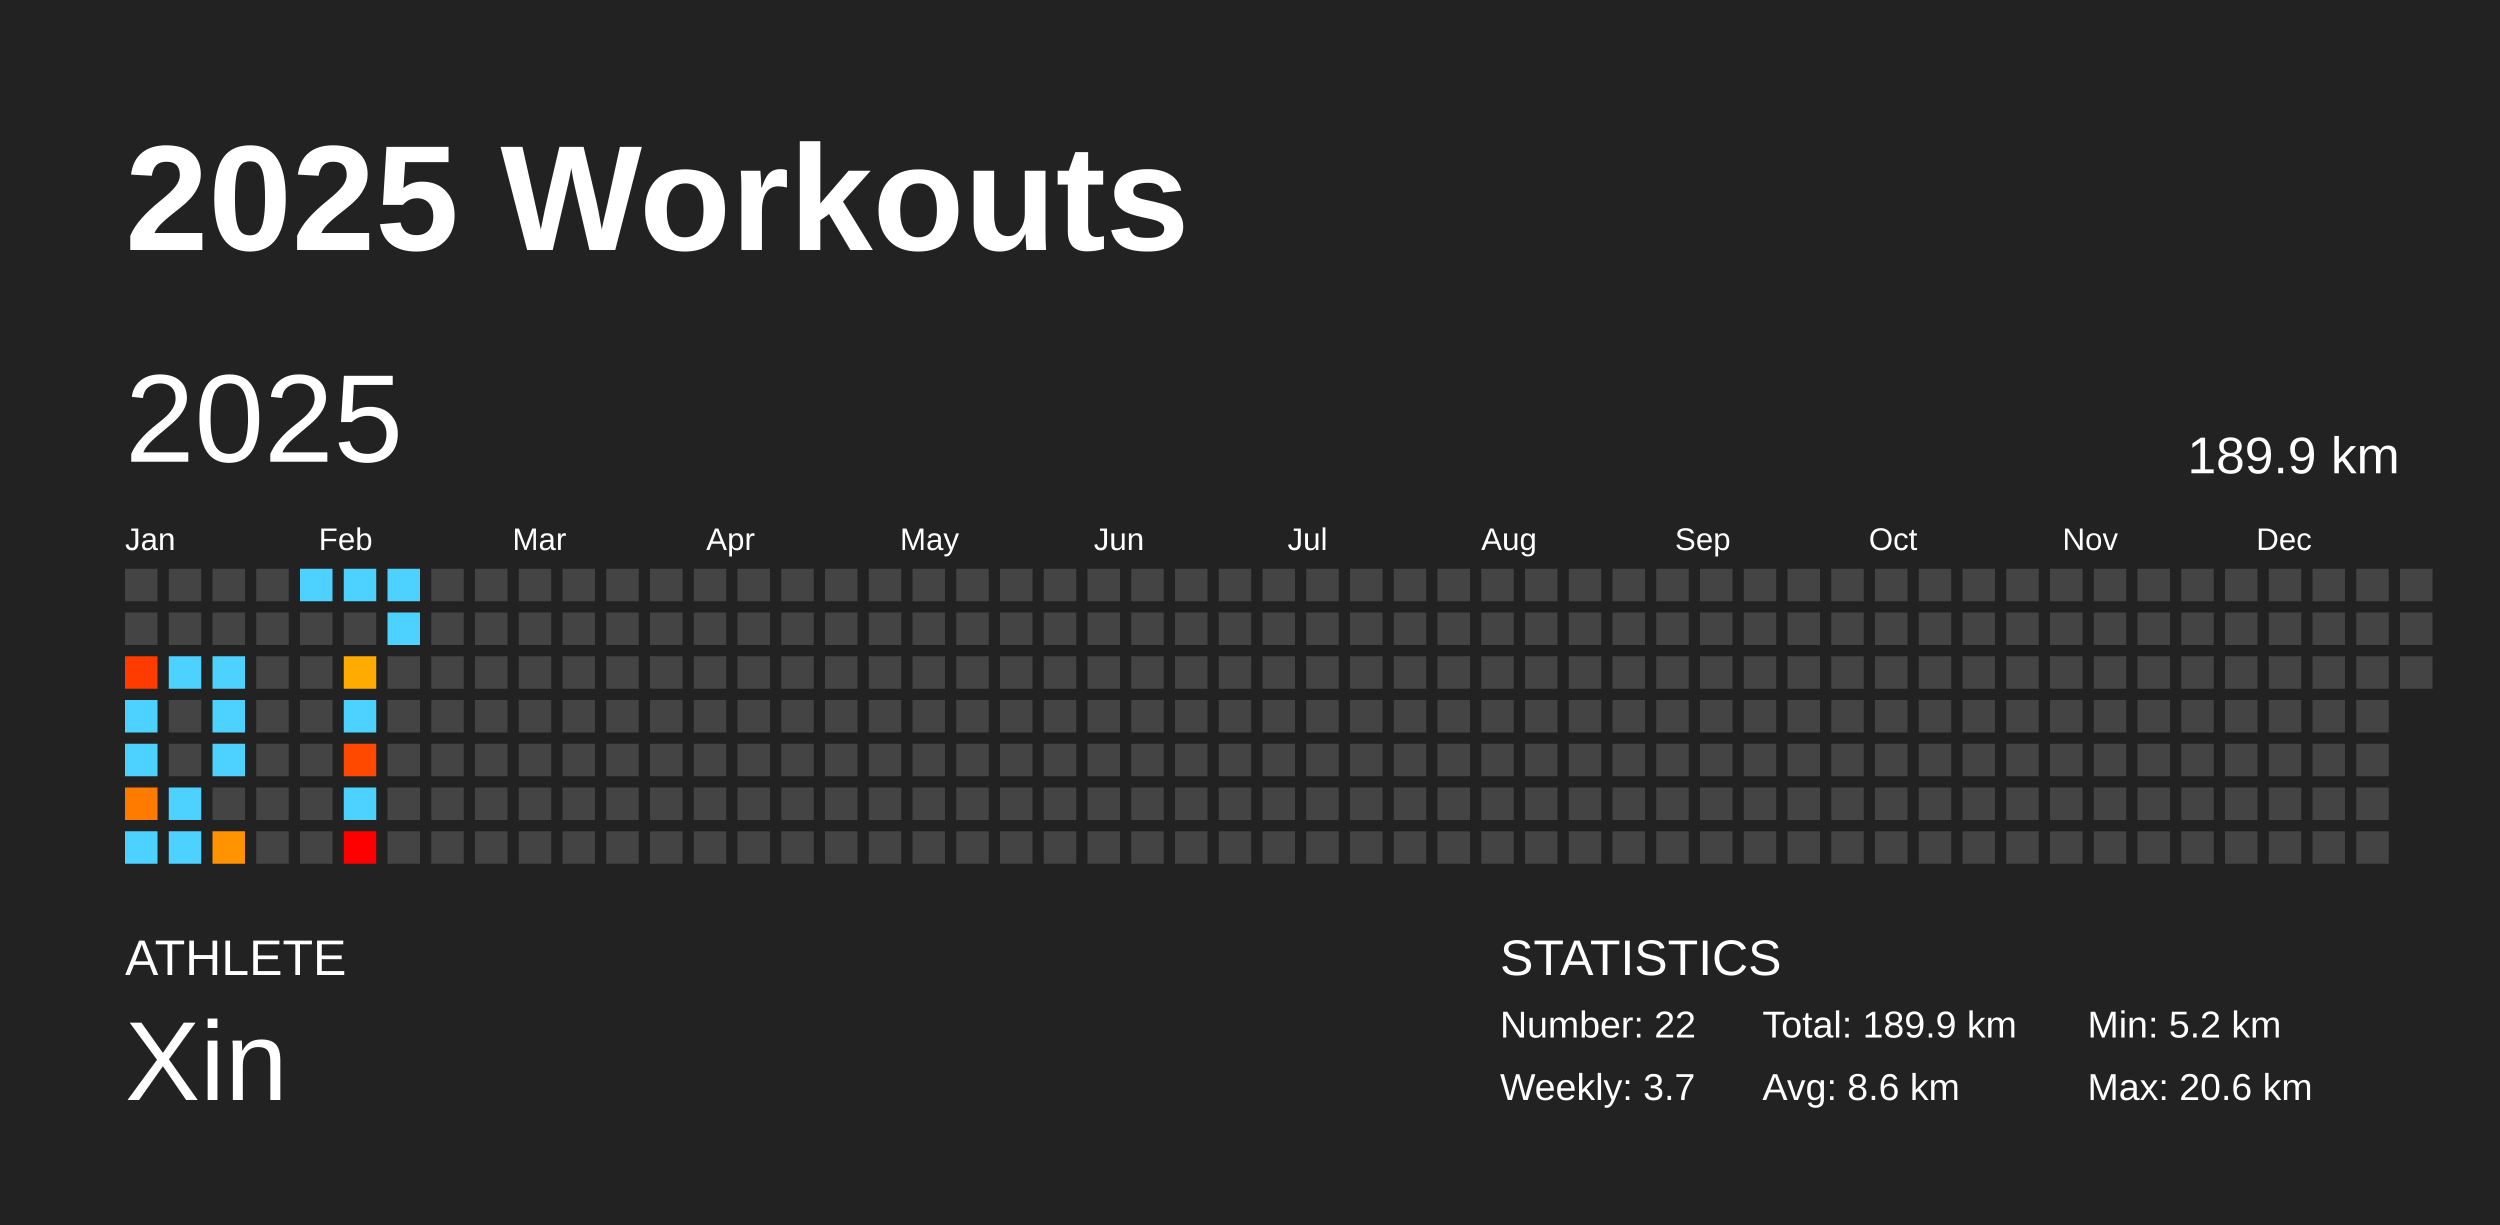
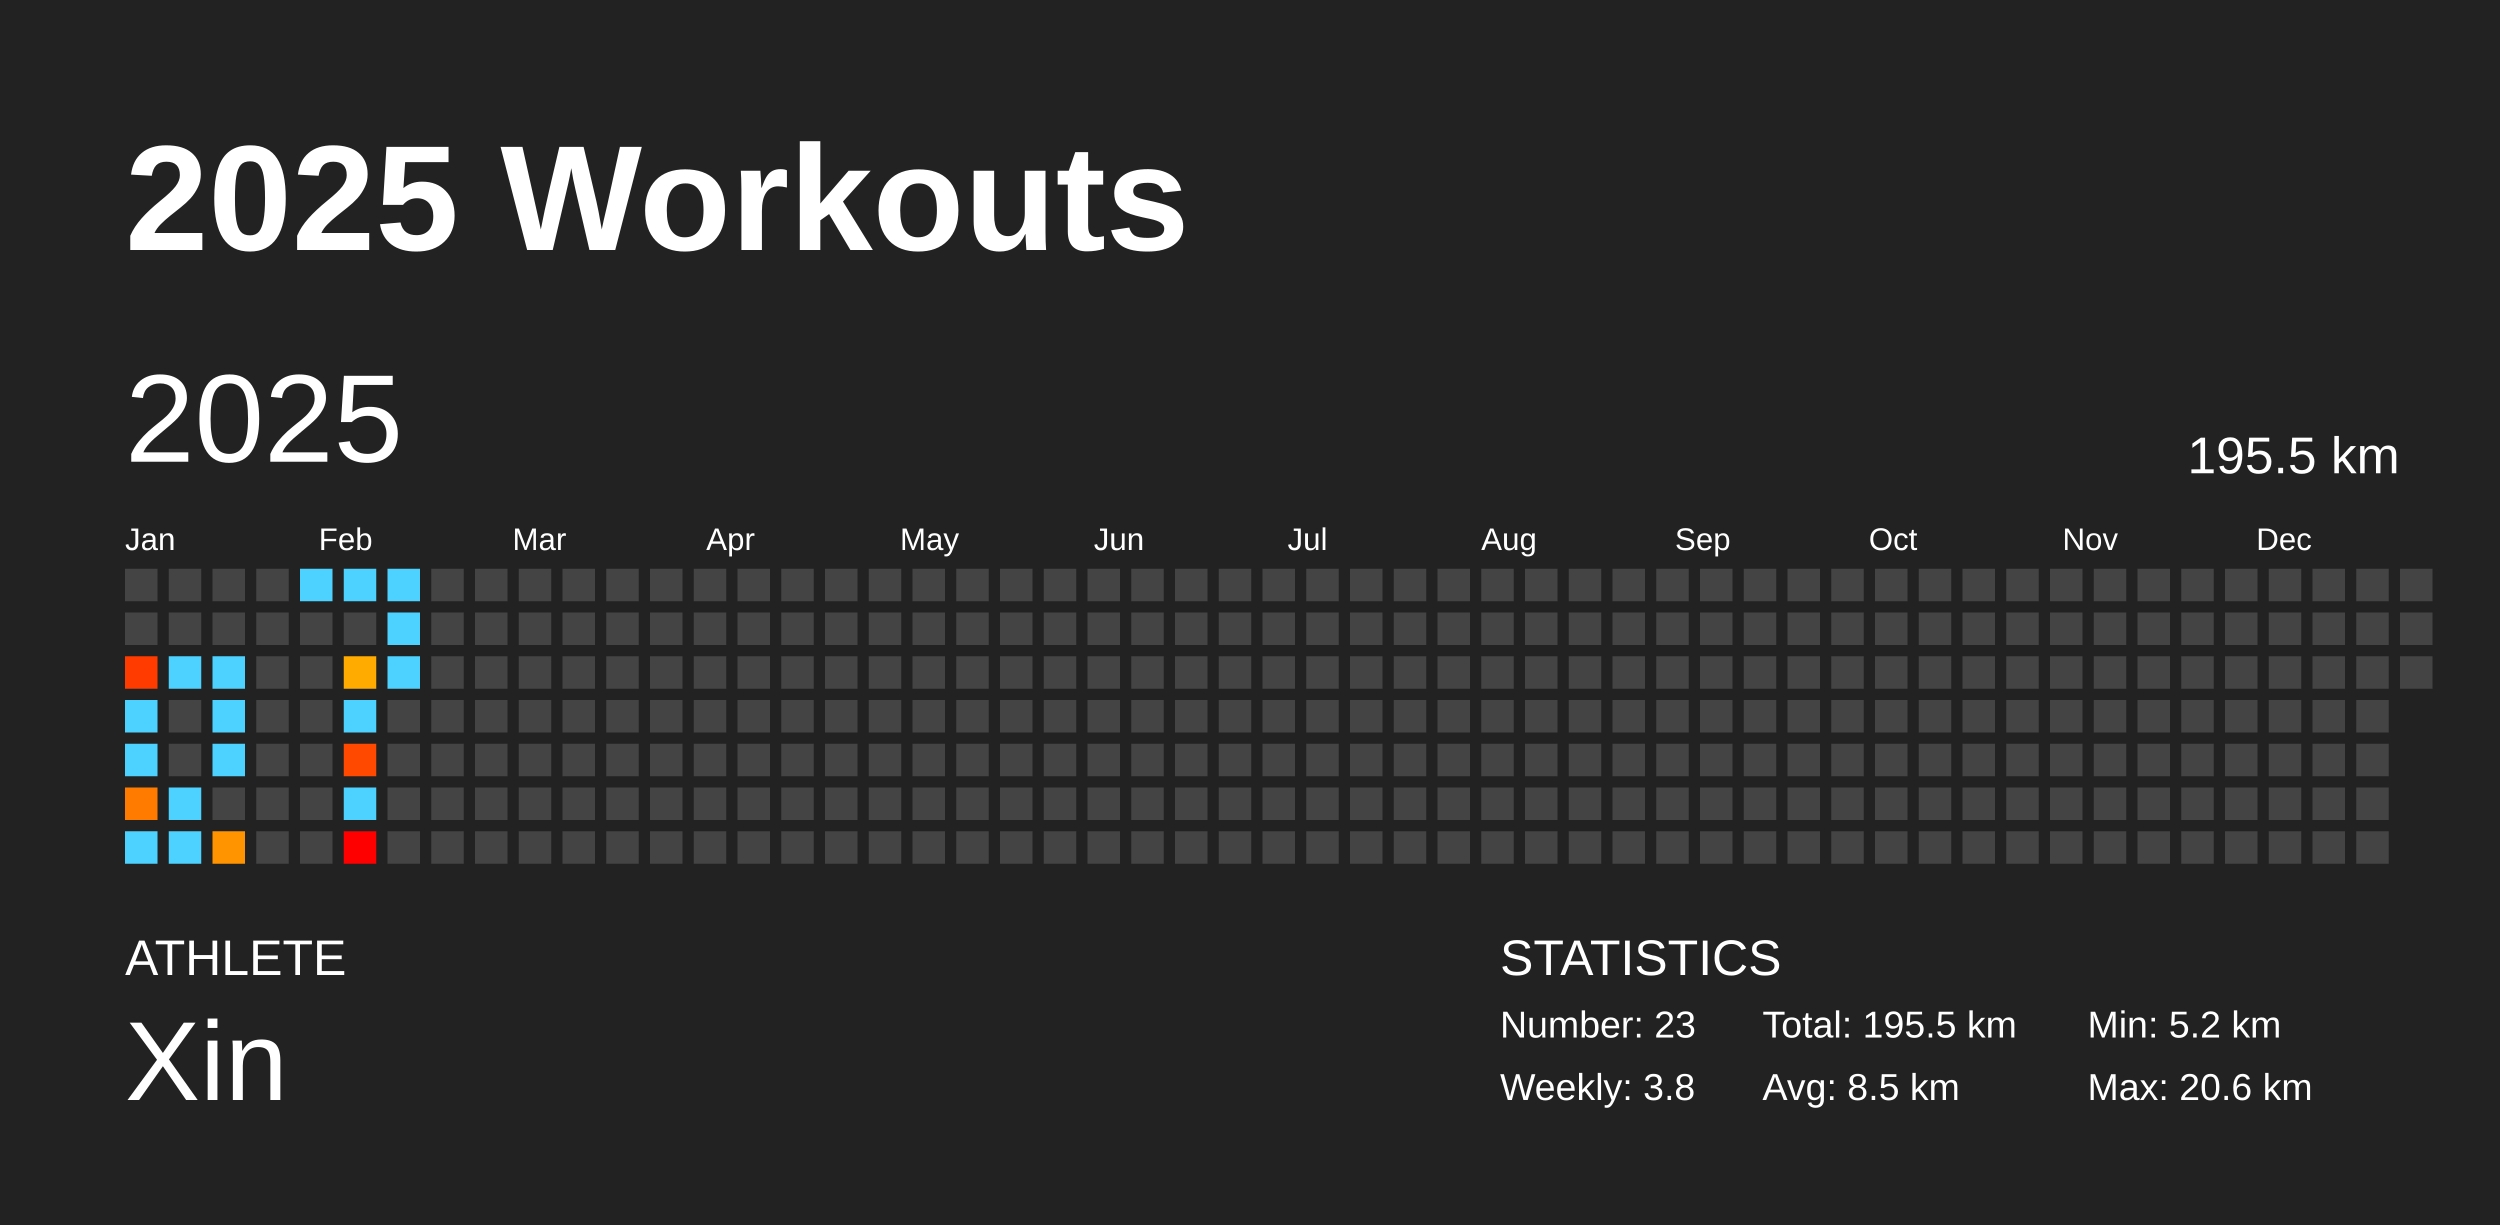
<svg xmlns="http://www.w3.org/2000/svg" baseProfile="full" height="98mm" version="1.1" viewBox="0,0,200,98" width="200mm">
  <defs />
  <rect fill="#222222" height="98" width="200" x="0" y="0" />
  <text fill="#FFFFFF" style="font-size:12px; font-family:Arial; font-weight:bold;" x="10" y="20">2025 Workouts</text>
  <text fill="#FFFFFF" style="font-size:4px; font-family:Arial" x="10" y="78">ATHLETE</text>
  <text fill="#FFFFFF" style="font-size:9px; font-family:Arial" x="10" y="88">Xin</text>
  <text fill="#FFFFFF" style="font-size:4px; font-family:Arial" x="120" y="78">STATISTICS</text>
-   <text fill="#FFFFFF" style="font-size:3px; font-family:Arial" x="120" y="83">Number: 22</text>
-   <text fill="#FFFFFF" style="font-size:3px; font-family:Arial" x="120" y="88">Weekly: 3.7</text>
-   <text fill="#FFFFFF" style="font-size:3px; font-family:Arial" x="141" y="83">Total: 189.9 km</text>
-   <text fill="#FFFFFF" style="font-size:3px; font-family:Arial" x="141" y="88">Avg: 8.6 km</text>
+   <text fill="#FFFFFF" style="font-size:3px; font-family:Arial" x="120" y="83">Number: 23</text>
+   <text fill="#FFFFFF" style="font-size:3px; font-family:Arial" x="120" y="88">Weekly: 3.8</text>
+   <text fill="#FFFFFF" style="font-size:3px; font-family:Arial" x="141" y="83">Total: 195.5 km</text>
+   <text fill="#FFFFFF" style="font-size:3px; font-family:Arial" x="141" y="88">Avg: 8.5 km</text>
  <text fill="#FFFFFF" style="font-size:3px; font-family:Arial" x="167" y="83">Min: 5.2 km</text>
  <text fill="#FFFFFF" style="font-size:3px; font-family:Arial" x="167" y="88">Max: 20.6 km</text>
  <text dominant-baseline="hanging" fill="#FFFFFF" style="font-size:10.0px; font-family:Arial;" x="10" y="30">2025</text>
-   <text dominant-baseline="hanging" fill="#FFFFFF" style="font-size:4.125px; font-family:Arial;" x="175" y="35">189.9 km</text>
+   <text dominant-baseline="hanging" fill="#FFFFFF" style="font-size:4.125px; font-family:Arial;" x="175" y="35">195.5 km</text>
  <text fill="#FFFFFF" style="font-size:2.5px; font-family:Arial" x="10.0" y="44">Jan</text>
  <text fill="#FFFFFF" style="font-size:2.5px; font-family:Arial" x="25.5" y="44">Feb</text>
  <text fill="#FFFFFF" style="font-size:2.5px; font-family:Arial" x="41.0" y="44">Mar</text>
  <text fill="#FFFFFF" style="font-size:2.5px; font-family:Arial" x="56.5" y="44">Apr</text>
  <text fill="#FFFFFF" style="font-size:2.5px; font-family:Arial" x="72.0" y="44">May</text>
  <text fill="#FFFFFF" style="font-size:2.5px; font-family:Arial" x="87.5" y="44">Jun</text>
  <text fill="#FFFFFF" style="font-size:2.5px; font-family:Arial" x="103.0" y="44">Jul</text>
  <text fill="#FFFFFF" style="font-size:2.5px; font-family:Arial" x="118.5" y="44">Aug</text>
  <text fill="#FFFFFF" style="font-size:2.5px; font-family:Arial" x="134.0" y="44">Sep</text>
  <text fill="#FFFFFF" style="font-size:2.5px; font-family:Arial" x="149.5" y="44">Oct</text>
  <text fill="#FFFFFF" style="font-size:2.5px; font-family:Arial" x="165.0" y="44">Nov</text>
  <text fill="#FFFFFF" style="font-size:2.5px; font-family:Arial" x="180.5" y="44">Dec</text>
  <rect fill="#444444" height="2.6" width="2.6" x="10.0" y="45.5" />
  <rect fill="#444444" height="2.6" width="2.6" x="10.0" y="49.0" />
  <rect fill="#ff3b00" height="2.6" width="2.6" x="10.0" y="52.5" />
  <rect fill="#4dd2ff" height="2.6" width="2.6" x="10.0" y="56.0" />
  <rect fill="#4dd2ff" height="2.6" width="2.6" x="10.0" y="59.5" />
  <rect fill="#ff7b00" height="2.6" width="2.6" x="10.0" y="63.0" />
  <rect fill="#4dd2ff" height="2.6" width="2.6" x="10.0" y="66.5" />
  <rect fill="#444444" height="2.6" width="2.6" x="13.5" y="45.5" />
  <rect fill="#444444" height="2.6" width="2.6" x="13.5" y="49.0" />
  <rect fill="#4dd2ff" height="2.6" width="2.6" x="13.5" y="52.5" />
  <rect fill="#444444" height="2.6" width="2.6" x="13.5" y="56.0" />
  <rect fill="#444444" height="2.6" width="2.6" x="13.5" y="59.5" />
  <rect fill="#4dd2ff" height="2.6" width="2.6" x="13.5" y="63.0" />
  <rect fill="#4dd2ff" height="2.6" width="2.6" x="13.5" y="66.5" />
  <rect fill="#444444" height="2.6" width="2.6" x="17.0" y="45.5" />
  <rect fill="#444444" height="2.6" width="2.6" x="17.0" y="49.0" />
  <rect fill="#4dd2ff" height="2.6" width="2.6" x="17.0" y="52.5" />
  <rect fill="#4dd2ff" height="2.6" width="2.6" x="17.0" y="56.0" />
  <rect fill="#4dd2ff" height="2.6" width="2.6" x="17.0" y="59.5" />
  <rect fill="#444444" height="2.6" width="2.6" x="17.0" y="63.0" />
  <rect fill="#ff9400" height="2.6" width="2.6" x="17.0" y="66.5" />
  <rect fill="#444444" height="2.6" width="2.6" x="20.5" y="45.5" />
  <rect fill="#444444" height="2.6" width="2.6" x="20.5" y="49.0" />
  <rect fill="#444444" height="2.6" width="2.6" x="20.5" y="52.5" />
  <rect fill="#444444" height="2.6" width="2.6" x="20.5" y="56.0" />
  <rect fill="#444444" height="2.6" width="2.6" x="20.5" y="59.5" />
  <rect fill="#444444" height="2.6" width="2.6" x="20.5" y="63.0" />
  <rect fill="#444444" height="2.6" width="2.6" x="20.5" y="66.5" />
  <rect fill="#4dd2ff" height="2.6" width="2.6" x="24.0" y="45.5" />
  <rect fill="#444444" height="2.6" width="2.6" x="24.0" y="49.0" />
  <rect fill="#444444" height="2.6" width="2.6" x="24.0" y="52.5" />
  <rect fill="#444444" height="2.6" width="2.6" x="24.0" y="56.0" />
  <rect fill="#444444" height="2.6" width="2.6" x="24.0" y="59.5" />
  <rect fill="#444444" height="2.6" width="2.6" x="24.0" y="63.0" />
  <rect fill="#444444" height="2.6" width="2.6" x="24.0" y="66.5" />
  <rect fill="#4dd2ff" height="2.6" width="2.6" x="27.5" y="45.5" />
  <rect fill="#444444" height="2.6" width="2.6" x="27.5" y="49.0" />
  <rect fill="#ffab00" height="2.6" width="2.6" x="27.5" y="52.5" />
  <rect fill="#4dd2ff" height="2.6" width="2.6" x="27.5" y="56.0" />
  <rect fill="#ff4900" height="2.6" width="2.6" x="27.5" y="59.5" />
  <rect fill="#4dd2ff" height="2.6" width="2.6" x="27.5" y="63.0" />
  <rect fill="red" height="2.6" width="2.6" x="27.5" y="66.5" />
  <rect fill="#4dd2ff" height="2.6" width="2.6" x="31.0" y="45.5" />
  <rect fill="#4dd2ff" height="2.6" width="2.6" x="31.0" y="49.0" />
-   <rect fill="#444444" height="2.6" width="2.6" x="31.0" y="52.5" />
+   <rect fill="#4dd2ff" height="2.6" width="2.6" x="31.0" y="52.5" />
  <rect fill="#444444" height="2.6" width="2.6" x="31.0" y="56.0" />
  <rect fill="#444444" height="2.6" width="2.6" x="31.0" y="59.5" />
  <rect fill="#444444" height="2.6" width="2.6" x="31.0" y="63.0" />
  <rect fill="#444444" height="2.6" width="2.6" x="31.0" y="66.5" />
  <rect fill="#444444" height="2.6" width="2.6" x="34.5" y="45.5" />
  <rect fill="#444444" height="2.6" width="2.6" x="34.5" y="49.0" />
  <rect fill="#444444" height="2.6" width="2.6" x="34.5" y="52.5" />
  <rect fill="#444444" height="2.6" width="2.6" x="34.5" y="56.0" />
  <rect fill="#444444" height="2.6" width="2.6" x="34.5" y="59.5" />
  <rect fill="#444444" height="2.6" width="2.6" x="34.5" y="63.0" />
  <rect fill="#444444" height="2.6" width="2.6" x="34.5" y="66.5" />
  <rect fill="#444444" height="2.6" width="2.6" x="38.0" y="45.5" />
  <rect fill="#444444" height="2.6" width="2.6" x="38.0" y="49.0" />
  <rect fill="#444444" height="2.6" width="2.6" x="38.0" y="52.5" />
  <rect fill="#444444" height="2.6" width="2.6" x="38.0" y="56.0" />
  <rect fill="#444444" height="2.6" width="2.6" x="38.0" y="59.5" />
  <rect fill="#444444" height="2.6" width="2.6" x="38.0" y="63.0" />
  <rect fill="#444444" height="2.6" width="2.6" x="38.0" y="66.5" />
  <rect fill="#444444" height="2.6" width="2.6" x="41.5" y="45.5" />
  <rect fill="#444444" height="2.6" width="2.6" x="41.5" y="49.0" />
  <rect fill="#444444" height="2.6" width="2.6" x="41.5" y="52.5" />
  <rect fill="#444444" height="2.6" width="2.6" x="41.5" y="56.0" />
  <rect fill="#444444" height="2.6" width="2.6" x="41.5" y="59.5" />
  <rect fill="#444444" height="2.6" width="2.6" x="41.5" y="63.0" />
  <rect fill="#444444" height="2.6" width="2.6" x="41.5" y="66.5" />
  <rect fill="#444444" height="2.6" width="2.6" x="45.0" y="45.5" />
  <rect fill="#444444" height="2.6" width="2.6" x="45.0" y="49.0" />
  <rect fill="#444444" height="2.6" width="2.6" x="45.0" y="52.5" />
  <rect fill="#444444" height="2.6" width="2.6" x="45.0" y="56.0" />
  <rect fill="#444444" height="2.6" width="2.6" x="45.0" y="59.5" />
  <rect fill="#444444" height="2.6" width="2.6" x="45.0" y="63.0" />
  <rect fill="#444444" height="2.6" width="2.6" x="45.0" y="66.5" />
  <rect fill="#444444" height="2.6" width="2.6" x="48.5" y="45.5" />
  <rect fill="#444444" height="2.6" width="2.6" x="48.5" y="49.0" />
  <rect fill="#444444" height="2.6" width="2.6" x="48.5" y="52.5" />
  <rect fill="#444444" height="2.6" width="2.6" x="48.5" y="56.0" />
  <rect fill="#444444" height="2.6" width="2.6" x="48.5" y="59.5" />
  <rect fill="#444444" height="2.6" width="2.6" x="48.5" y="63.0" />
  <rect fill="#444444" height="2.6" width="2.6" x="48.5" y="66.5" />
  <rect fill="#444444" height="2.6" width="2.6" x="52.0" y="45.5" />
  <rect fill="#444444" height="2.6" width="2.6" x="52.0" y="49.0" />
  <rect fill="#444444" height="2.6" width="2.6" x="52.0" y="52.5" />
  <rect fill="#444444" height="2.6" width="2.6" x="52.0" y="56.0" />
  <rect fill="#444444" height="2.6" width="2.6" x="52.0" y="59.5" />
  <rect fill="#444444" height="2.6" width="2.6" x="52.0" y="63.0" />
  <rect fill="#444444" height="2.6" width="2.6" x="52.0" y="66.5" />
  <rect fill="#444444" height="2.6" width="2.6" x="55.5" y="45.5" />
  <rect fill="#444444" height="2.6" width="2.6" x="55.5" y="49.0" />
  <rect fill="#444444" height="2.6" width="2.6" x="55.5" y="52.5" />
  <rect fill="#444444" height="2.6" width="2.6" x="55.5" y="56.0" />
  <rect fill="#444444" height="2.6" width="2.6" x="55.5" y="59.5" />
  <rect fill="#444444" height="2.6" width="2.6" x="55.5" y="63.0" />
  <rect fill="#444444" height="2.6" width="2.6" x="55.5" y="66.5" />
  <rect fill="#444444" height="2.6" width="2.6" x="59.0" y="45.5" />
  <rect fill="#444444" height="2.6" width="2.6" x="59.0" y="49.0" />
  <rect fill="#444444" height="2.6" width="2.6" x="59.0" y="52.5" />
  <rect fill="#444444" height="2.6" width="2.6" x="59.0" y="56.0" />
  <rect fill="#444444" height="2.6" width="2.6" x="59.0" y="59.5" />
  <rect fill="#444444" height="2.6" width="2.6" x="59.0" y="63.0" />
  <rect fill="#444444" height="2.6" width="2.6" x="59.0" y="66.5" />
  <rect fill="#444444" height="2.6" width="2.6" x="62.5" y="45.5" />
  <rect fill="#444444" height="2.6" width="2.6" x="62.5" y="49.0" />
  <rect fill="#444444" height="2.6" width="2.6" x="62.5" y="52.5" />
  <rect fill="#444444" height="2.6" width="2.6" x="62.5" y="56.0" />
  <rect fill="#444444" height="2.6" width="2.6" x="62.5" y="59.5" />
  <rect fill="#444444" height="2.6" width="2.6" x="62.5" y="63.0" />
  <rect fill="#444444" height="2.6" width="2.6" x="62.5" y="66.5" />
  <rect fill="#444444" height="2.6" width="2.6" x="66.0" y="45.5" />
  <rect fill="#444444" height="2.6" width="2.6" x="66.0" y="49.0" />
  <rect fill="#444444" height="2.6" width="2.6" x="66.0" y="52.5" />
  <rect fill="#444444" height="2.6" width="2.6" x="66.0" y="56.0" />
  <rect fill="#444444" height="2.6" width="2.6" x="66.0" y="59.5" />
  <rect fill="#444444" height="2.6" width="2.6" x="66.0" y="63.0" />
  <rect fill="#444444" height="2.6" width="2.6" x="66.0" y="66.5" />
  <rect fill="#444444" height="2.6" width="2.6" x="69.5" y="45.5" />
  <rect fill="#444444" height="2.6" width="2.6" x="69.5" y="49.0" />
  <rect fill="#444444" height="2.6" width="2.6" x="69.5" y="52.5" />
  <rect fill="#444444" height="2.6" width="2.6" x="69.5" y="56.0" />
  <rect fill="#444444" height="2.6" width="2.6" x="69.5" y="59.5" />
  <rect fill="#444444" height="2.6" width="2.6" x="69.5" y="63.0" />
  <rect fill="#444444" height="2.6" width="2.6" x="69.5" y="66.5" />
  <rect fill="#444444" height="2.6" width="2.6" x="73.0" y="45.5" />
  <rect fill="#444444" height="2.6" width="2.6" x="73.0" y="49.0" />
  <rect fill="#444444" height="2.6" width="2.6" x="73.0" y="52.5" />
  <rect fill="#444444" height="2.6" width="2.6" x="73.0" y="56.0" />
  <rect fill="#444444" height="2.6" width="2.6" x="73.0" y="59.5" />
  <rect fill="#444444" height="2.6" width="2.6" x="73.0" y="63.0" />
  <rect fill="#444444" height="2.6" width="2.6" x="73.0" y="66.5" />
  <rect fill="#444444" height="2.6" width="2.6" x="76.5" y="45.5" />
  <rect fill="#444444" height="2.6" width="2.6" x="76.5" y="49.0" />
  <rect fill="#444444" height="2.6" width="2.6" x="76.5" y="52.5" />
  <rect fill="#444444" height="2.6" width="2.6" x="76.5" y="56.0" />
  <rect fill="#444444" height="2.6" width="2.6" x="76.5" y="59.5" />
  <rect fill="#444444" height="2.6" width="2.6" x="76.5" y="63.0" />
  <rect fill="#444444" height="2.6" width="2.6" x="76.5" y="66.5" />
  <rect fill="#444444" height="2.6" width="2.6" x="80.0" y="45.5" />
  <rect fill="#444444" height="2.6" width="2.6" x="80.0" y="49.0" />
  <rect fill="#444444" height="2.6" width="2.6" x="80.0" y="52.5" />
  <rect fill="#444444" height="2.6" width="2.6" x="80.0" y="56.0" />
  <rect fill="#444444" height="2.6" width="2.6" x="80.0" y="59.5" />
  <rect fill="#444444" height="2.6" width="2.6" x="80.0" y="63.0" />
  <rect fill="#444444" height="2.6" width="2.6" x="80.0" y="66.5" />
  <rect fill="#444444" height="2.6" width="2.6" x="83.5" y="45.5" />
  <rect fill="#444444" height="2.6" width="2.6" x="83.5" y="49.0" />
  <rect fill="#444444" height="2.6" width="2.6" x="83.5" y="52.5" />
  <rect fill="#444444" height="2.6" width="2.6" x="83.5" y="56.0" />
  <rect fill="#444444" height="2.6" width="2.6" x="83.5" y="59.5" />
  <rect fill="#444444" height="2.6" width="2.6" x="83.5" y="63.0" />
  <rect fill="#444444" height="2.6" width="2.6" x="83.5" y="66.5" />
  <rect fill="#444444" height="2.6" width="2.6" x="87.0" y="45.5" />
  <rect fill="#444444" height="2.6" width="2.6" x="87.0" y="49.0" />
  <rect fill="#444444" height="2.6" width="2.6" x="87.0" y="52.5" />
  <rect fill="#444444" height="2.6" width="2.6" x="87.0" y="56.0" />
  <rect fill="#444444" height="2.6" width="2.6" x="87.0" y="59.5" />
  <rect fill="#444444" height="2.6" width="2.6" x="87.0" y="63.0" />
  <rect fill="#444444" height="2.6" width="2.6" x="87.0" y="66.5" />
  <rect fill="#444444" height="2.6" width="2.6" x="90.5" y="45.5" />
  <rect fill="#444444" height="2.6" width="2.6" x="90.5" y="49.0" />
  <rect fill="#444444" height="2.6" width="2.6" x="90.5" y="52.5" />
  <rect fill="#444444" height="2.6" width="2.6" x="90.5" y="56.0" />
  <rect fill="#444444" height="2.6" width="2.6" x="90.5" y="59.5" />
  <rect fill="#444444" height="2.6" width="2.6" x="90.5" y="63.0" />
  <rect fill="#444444" height="2.6" width="2.6" x="90.5" y="66.5" />
  <rect fill="#444444" height="2.6" width="2.6" x="94.0" y="45.5" />
  <rect fill="#444444" height="2.6" width="2.6" x="94.0" y="49.0" />
  <rect fill="#444444" height="2.6" width="2.6" x="94.0" y="52.5" />
  <rect fill="#444444" height="2.6" width="2.6" x="94.0" y="56.0" />
  <rect fill="#444444" height="2.6" width="2.6" x="94.0" y="59.5" />
  <rect fill="#444444" height="2.6" width="2.6" x="94.0" y="63.0" />
  <rect fill="#444444" height="2.6" width="2.6" x="94.0" y="66.5" />
  <rect fill="#444444" height="2.6" width="2.6" x="97.5" y="45.5" />
  <rect fill="#444444" height="2.6" width="2.6" x="97.5" y="49.0" />
  <rect fill="#444444" height="2.6" width="2.6" x="97.5" y="52.5" />
  <rect fill="#444444" height="2.6" width="2.6" x="97.5" y="56.0" />
  <rect fill="#444444" height="2.6" width="2.6" x="97.5" y="59.5" />
  <rect fill="#444444" height="2.6" width="2.6" x="97.5" y="63.0" />
  <rect fill="#444444" height="2.6" width="2.6" x="97.5" y="66.5" />
  <rect fill="#444444" height="2.6" width="2.6" x="101.0" y="45.5" />
  <rect fill="#444444" height="2.6" width="2.6" x="101.0" y="49.0" />
  <rect fill="#444444" height="2.6" width="2.6" x="101.0" y="52.5" />
  <rect fill="#444444" height="2.6" width="2.6" x="101.0" y="56.0" />
  <rect fill="#444444" height="2.6" width="2.6" x="101.0" y="59.5" />
  <rect fill="#444444" height="2.6" width="2.6" x="101.0" y="63.0" />
  <rect fill="#444444" height="2.6" width="2.6" x="101.0" y="66.5" />
  <rect fill="#444444" height="2.6" width="2.6" x="104.5" y="45.5" />
  <rect fill="#444444" height="2.6" width="2.6" x="104.5" y="49.0" />
  <rect fill="#444444" height="2.6" width="2.6" x="104.5" y="52.5" />
  <rect fill="#444444" height="2.6" width="2.6" x="104.5" y="56.0" />
  <rect fill="#444444" height="2.6" width="2.6" x="104.5" y="59.5" />
  <rect fill="#444444" height="2.6" width="2.6" x="104.5" y="63.0" />
  <rect fill="#444444" height="2.6" width="2.6" x="104.5" y="66.5" />
  <rect fill="#444444" height="2.6" width="2.6" x="108.0" y="45.5" />
  <rect fill="#444444" height="2.6" width="2.6" x="108.0" y="49.0" />
  <rect fill="#444444" height="2.6" width="2.6" x="108.0" y="52.5" />
  <rect fill="#444444" height="2.6" width="2.6" x="108.0" y="56.0" />
  <rect fill="#444444" height="2.6" width="2.6" x="108.0" y="59.5" />
  <rect fill="#444444" height="2.6" width="2.6" x="108.0" y="63.0" />
  <rect fill="#444444" height="2.6" width="2.6" x="108.0" y="66.5" />
  <rect fill="#444444" height="2.6" width="2.6" x="111.5" y="45.5" />
  <rect fill="#444444" height="2.6" width="2.6" x="111.5" y="49.0" />
  <rect fill="#444444" height="2.6" width="2.6" x="111.5" y="52.5" />
  <rect fill="#444444" height="2.6" width="2.6" x="111.5" y="56.0" />
  <rect fill="#444444" height="2.6" width="2.6" x="111.5" y="59.5" />
  <rect fill="#444444" height="2.6" width="2.6" x="111.5" y="63.0" />
  <rect fill="#444444" height="2.6" width="2.6" x="111.5" y="66.5" />
  <rect fill="#444444" height="2.6" width="2.6" x="115.0" y="45.5" />
  <rect fill="#444444" height="2.6" width="2.6" x="115.0" y="49.0" />
  <rect fill="#444444" height="2.6" width="2.6" x="115.0" y="52.5" />
  <rect fill="#444444" height="2.6" width="2.6" x="115.0" y="56.0" />
  <rect fill="#444444" height="2.6" width="2.6" x="115.0" y="59.5" />
  <rect fill="#444444" height="2.6" width="2.6" x="115.0" y="63.0" />
  <rect fill="#444444" height="2.6" width="2.6" x="115.0" y="66.5" />
  <rect fill="#444444" height="2.6" width="2.6" x="118.5" y="45.5" />
  <rect fill="#444444" height="2.6" width="2.6" x="118.5" y="49.0" />
  <rect fill="#444444" height="2.6" width="2.6" x="118.5" y="52.5" />
  <rect fill="#444444" height="2.6" width="2.6" x="118.5" y="56.0" />
  <rect fill="#444444" height="2.6" width="2.6" x="118.5" y="59.5" />
  <rect fill="#444444" height="2.6" width="2.6" x="118.5" y="63.0" />
  <rect fill="#444444" height="2.6" width="2.6" x="118.5" y="66.5" />
  <rect fill="#444444" height="2.6" width="2.6" x="122.0" y="45.5" />
  <rect fill="#444444" height="2.6" width="2.6" x="122.0" y="49.0" />
  <rect fill="#444444" height="2.6" width="2.6" x="122.0" y="52.5" />
  <rect fill="#444444" height="2.6" width="2.6" x="122.0" y="56.0" />
  <rect fill="#444444" height="2.6" width="2.6" x="122.0" y="59.5" />
  <rect fill="#444444" height="2.6" width="2.6" x="122.0" y="63.0" />
  <rect fill="#444444" height="2.6" width="2.6" x="122.0" y="66.5" />
  <rect fill="#444444" height="2.6" width="2.6" x="125.5" y="45.5" />
  <rect fill="#444444" height="2.6" width="2.6" x="125.5" y="49.0" />
  <rect fill="#444444" height="2.6" width="2.6" x="125.5" y="52.5" />
  <rect fill="#444444" height="2.6" width="2.6" x="125.5" y="56.0" />
  <rect fill="#444444" height="2.6" width="2.6" x="125.5" y="59.5" />
  <rect fill="#444444" height="2.6" width="2.6" x="125.5" y="63.0" />
  <rect fill="#444444" height="2.6" width="2.6" x="125.5" y="66.5" />
  <rect fill="#444444" height="2.6" width="2.6" x="129.0" y="45.5" />
  <rect fill="#444444" height="2.6" width="2.6" x="129.0" y="49.0" />
  <rect fill="#444444" height="2.6" width="2.6" x="129.0" y="52.5" />
  <rect fill="#444444" height="2.6" width="2.6" x="129.0" y="56.0" />
  <rect fill="#444444" height="2.6" width="2.6" x="129.0" y="59.5" />
  <rect fill="#444444" height="2.6" width="2.6" x="129.0" y="63.0" />
  <rect fill="#444444" height="2.6" width="2.6" x="129.0" y="66.5" />
  <rect fill="#444444" height="2.6" width="2.6" x="132.5" y="45.5" />
  <rect fill="#444444" height="2.6" width="2.6" x="132.5" y="49.0" />
  <rect fill="#444444" height="2.6" width="2.6" x="132.5" y="52.5" />
  <rect fill="#444444" height="2.6" width="2.6" x="132.5" y="56.0" />
  <rect fill="#444444" height="2.6" width="2.6" x="132.5" y="59.5" />
  <rect fill="#444444" height="2.6" width="2.6" x="132.5" y="63.0" />
  <rect fill="#444444" height="2.6" width="2.6" x="132.5" y="66.5" />
  <rect fill="#444444" height="2.6" width="2.6" x="136.0" y="45.5" />
  <rect fill="#444444" height="2.6" width="2.6" x="136.0" y="49.0" />
  <rect fill="#444444" height="2.6" width="2.6" x="136.0" y="52.5" />
  <rect fill="#444444" height="2.6" width="2.6" x="136.0" y="56.0" />
  <rect fill="#444444" height="2.6" width="2.6" x="136.0" y="59.5" />
  <rect fill="#444444" height="2.6" width="2.6" x="136.0" y="63.0" />
  <rect fill="#444444" height="2.6" width="2.6" x="136.0" y="66.5" />
  <rect fill="#444444" height="2.6" width="2.6" x="139.5" y="45.5" />
  <rect fill="#444444" height="2.6" width="2.6" x="139.5" y="49.0" />
  <rect fill="#444444" height="2.6" width="2.6" x="139.5" y="52.5" />
  <rect fill="#444444" height="2.6" width="2.6" x="139.5" y="56.0" />
  <rect fill="#444444" height="2.6" width="2.6" x="139.5" y="59.5" />
  <rect fill="#444444" height="2.6" width="2.6" x="139.5" y="63.0" />
  <rect fill="#444444" height="2.6" width="2.6" x="139.5" y="66.5" />
  <rect fill="#444444" height="2.6" width="2.6" x="143.0" y="45.5" />
  <rect fill="#444444" height="2.6" width="2.6" x="143.0" y="49.0" />
  <rect fill="#444444" height="2.6" width="2.6" x="143.0" y="52.5" />
  <rect fill="#444444" height="2.6" width="2.6" x="143.0" y="56.0" />
  <rect fill="#444444" height="2.6" width="2.6" x="143.0" y="59.5" />
  <rect fill="#444444" height="2.6" width="2.6" x="143.0" y="63.0" />
  <rect fill="#444444" height="2.6" width="2.6" x="143.0" y="66.5" />
  <rect fill="#444444" height="2.6" width="2.6" x="146.5" y="45.5" />
  <rect fill="#444444" height="2.6" width="2.6" x="146.5" y="49.0" />
  <rect fill="#444444" height="2.6" width="2.6" x="146.5" y="52.5" />
  <rect fill="#444444" height="2.6" width="2.6" x="146.5" y="56.0" />
  <rect fill="#444444" height="2.6" width="2.6" x="146.5" y="59.5" />
  <rect fill="#444444" height="2.6" width="2.6" x="146.5" y="63.0" />
  <rect fill="#444444" height="2.6" width="2.6" x="146.5" y="66.5" />
  <rect fill="#444444" height="2.6" width="2.6" x="150.0" y="45.5" />
  <rect fill="#444444" height="2.6" width="2.6" x="150.0" y="49.0" />
  <rect fill="#444444" height="2.6" width="2.6" x="150.0" y="52.5" />
  <rect fill="#444444" height="2.6" width="2.6" x="150.0" y="56.0" />
  <rect fill="#444444" height="2.6" width="2.6" x="150.0" y="59.5" />
  <rect fill="#444444" height="2.6" width="2.6" x="150.0" y="63.0" />
  <rect fill="#444444" height="2.6" width="2.6" x="150.0" y="66.5" />
  <rect fill="#444444" height="2.6" width="2.6" x="153.5" y="45.5" />
  <rect fill="#444444" height="2.6" width="2.6" x="153.5" y="49.0" />
  <rect fill="#444444" height="2.6" width="2.6" x="153.5" y="52.5" />
  <rect fill="#444444" height="2.6" width="2.6" x="153.5" y="56.0" />
  <rect fill="#444444" height="2.6" width="2.6" x="153.5" y="59.5" />
  <rect fill="#444444" height="2.6" width="2.6" x="153.5" y="63.0" />
  <rect fill="#444444" height="2.6" width="2.6" x="153.5" y="66.5" />
  <rect fill="#444444" height="2.6" width="2.6" x="157.0" y="45.5" />
  <rect fill="#444444" height="2.6" width="2.6" x="157.0" y="49.0" />
  <rect fill="#444444" height="2.6" width="2.6" x="157.0" y="52.5" />
  <rect fill="#444444" height="2.6" width="2.6" x="157.0" y="56.0" />
  <rect fill="#444444" height="2.6" width="2.6" x="157.0" y="59.5" />
  <rect fill="#444444" height="2.6" width="2.6" x="157.0" y="63.0" />
  <rect fill="#444444" height="2.6" width="2.6" x="157.0" y="66.5" />
  <rect fill="#444444" height="2.6" width="2.6" x="160.5" y="45.5" />
  <rect fill="#444444" height="2.6" width="2.6" x="160.5" y="49.0" />
  <rect fill="#444444" height="2.6" width="2.6" x="160.5" y="52.5" />
  <rect fill="#444444" height="2.6" width="2.6" x="160.5" y="56.0" />
  <rect fill="#444444" height="2.6" width="2.6" x="160.5" y="59.5" />
  <rect fill="#444444" height="2.6" width="2.6" x="160.5" y="63.0" />
  <rect fill="#444444" height="2.6" width="2.6" x="160.5" y="66.5" />
  <rect fill="#444444" height="2.6" width="2.6" x="164.0" y="45.5" />
  <rect fill="#444444" height="2.6" width="2.6" x="164.0" y="49.0" />
  <rect fill="#444444" height="2.6" width="2.6" x="164.0" y="52.5" />
  <rect fill="#444444" height="2.6" width="2.6" x="164.0" y="56.0" />
  <rect fill="#444444" height="2.6" width="2.6" x="164.0" y="59.5" />
  <rect fill="#444444" height="2.6" width="2.6" x="164.0" y="63.0" />
  <rect fill="#444444" height="2.6" width="2.6" x="164.0" y="66.5" />
  <rect fill="#444444" height="2.6" width="2.6" x="167.5" y="45.5" />
  <rect fill="#444444" height="2.6" width="2.6" x="167.5" y="49.0" />
  <rect fill="#444444" height="2.6" width="2.6" x="167.5" y="52.5" />
  <rect fill="#444444" height="2.6" width="2.6" x="167.5" y="56.0" />
  <rect fill="#444444" height="2.6" width="2.6" x="167.5" y="59.5" />
  <rect fill="#444444" height="2.6" width="2.6" x="167.5" y="63.0" />
  <rect fill="#444444" height="2.6" width="2.6" x="167.5" y="66.5" />
  <rect fill="#444444" height="2.6" width="2.6" x="171.0" y="45.5" />
  <rect fill="#444444" height="2.6" width="2.6" x="171.0" y="49.0" />
  <rect fill="#444444" height="2.6" width="2.6" x="171.0" y="52.5" />
  <rect fill="#444444" height="2.6" width="2.6" x="171.0" y="56.0" />
  <rect fill="#444444" height="2.6" width="2.6" x="171.0" y="59.5" />
  <rect fill="#444444" height="2.6" width="2.6" x="171.0" y="63.0" />
  <rect fill="#444444" height="2.6" width="2.6" x="171.0" y="66.5" />
  <rect fill="#444444" height="2.6" width="2.6" x="174.5" y="45.5" />
  <rect fill="#444444" height="2.6" width="2.6" x="174.5" y="49.0" />
  <rect fill="#444444" height="2.6" width="2.6" x="174.5" y="52.5" />
  <rect fill="#444444" height="2.6" width="2.6" x="174.5" y="56.0" />
  <rect fill="#444444" height="2.6" width="2.6" x="174.5" y="59.5" />
  <rect fill="#444444" height="2.6" width="2.6" x="174.5" y="63.0" />
  <rect fill="#444444" height="2.6" width="2.6" x="174.5" y="66.5" />
  <rect fill="#444444" height="2.6" width="2.6" x="178.0" y="45.5" />
  <rect fill="#444444" height="2.6" width="2.6" x="178.0" y="49.0" />
  <rect fill="#444444" height="2.6" width="2.6" x="178.0" y="52.5" />
  <rect fill="#444444" height="2.6" width="2.6" x="178.0" y="56.0" />
  <rect fill="#444444" height="2.6" width="2.6" x="178.0" y="59.5" />
  <rect fill="#444444" height="2.6" width="2.6" x="178.0" y="63.0" />
  <rect fill="#444444" height="2.6" width="2.6" x="178.0" y="66.5" />
  <rect fill="#444444" height="2.6" width="2.6" x="181.5" y="45.5" />
  <rect fill="#444444" height="2.6" width="2.6" x="181.5" y="49.0" />
  <rect fill="#444444" height="2.6" width="2.6" x="181.5" y="52.5" />
  <rect fill="#444444" height="2.6" width="2.6" x="181.5" y="56.0" />
  <rect fill="#444444" height="2.6" width="2.6" x="181.5" y="59.5" />
  <rect fill="#444444" height="2.6" width="2.6" x="181.5" y="63.0" />
  <rect fill="#444444" height="2.6" width="2.6" x="181.5" y="66.5" />
  <rect fill="#444444" height="2.6" width="2.6" x="185.0" y="45.5" />
  <rect fill="#444444" height="2.6" width="2.6" x="185.0" y="49.0" />
  <rect fill="#444444" height="2.6" width="2.6" x="185.0" y="52.5" />
  <rect fill="#444444" height="2.6" width="2.6" x="185.0" y="56.0" />
  <rect fill="#444444" height="2.6" width="2.6" x="185.0" y="59.5" />
  <rect fill="#444444" height="2.6" width="2.6" x="185.0" y="63.0" />
  <rect fill="#444444" height="2.6" width="2.6" x="185.0" y="66.5" />
  <rect fill="#444444" height="2.6" width="2.6" x="188.5" y="45.5" />
  <rect fill="#444444" height="2.6" width="2.6" x="188.5" y="49.0" />
  <rect fill="#444444" height="2.6" width="2.6" x="188.5" y="52.5" />
  <rect fill="#444444" height="2.6" width="2.6" x="188.5" y="56.0" />
  <rect fill="#444444" height="2.6" width="2.6" x="188.5" y="59.5" />
  <rect fill="#444444" height="2.6" width="2.6" x="188.5" y="63.0" />
  <rect fill="#444444" height="2.6" width="2.6" x="188.5" y="66.5" />
  <rect fill="#444444" height="2.6" width="2.6" x="192.0" y="45.5" />
  <rect fill="#444444" height="2.6" width="2.6" x="192.0" y="49.0" />
  <rect fill="#444444" height="2.6" width="2.6" x="192.0" y="52.5" />
</svg>
